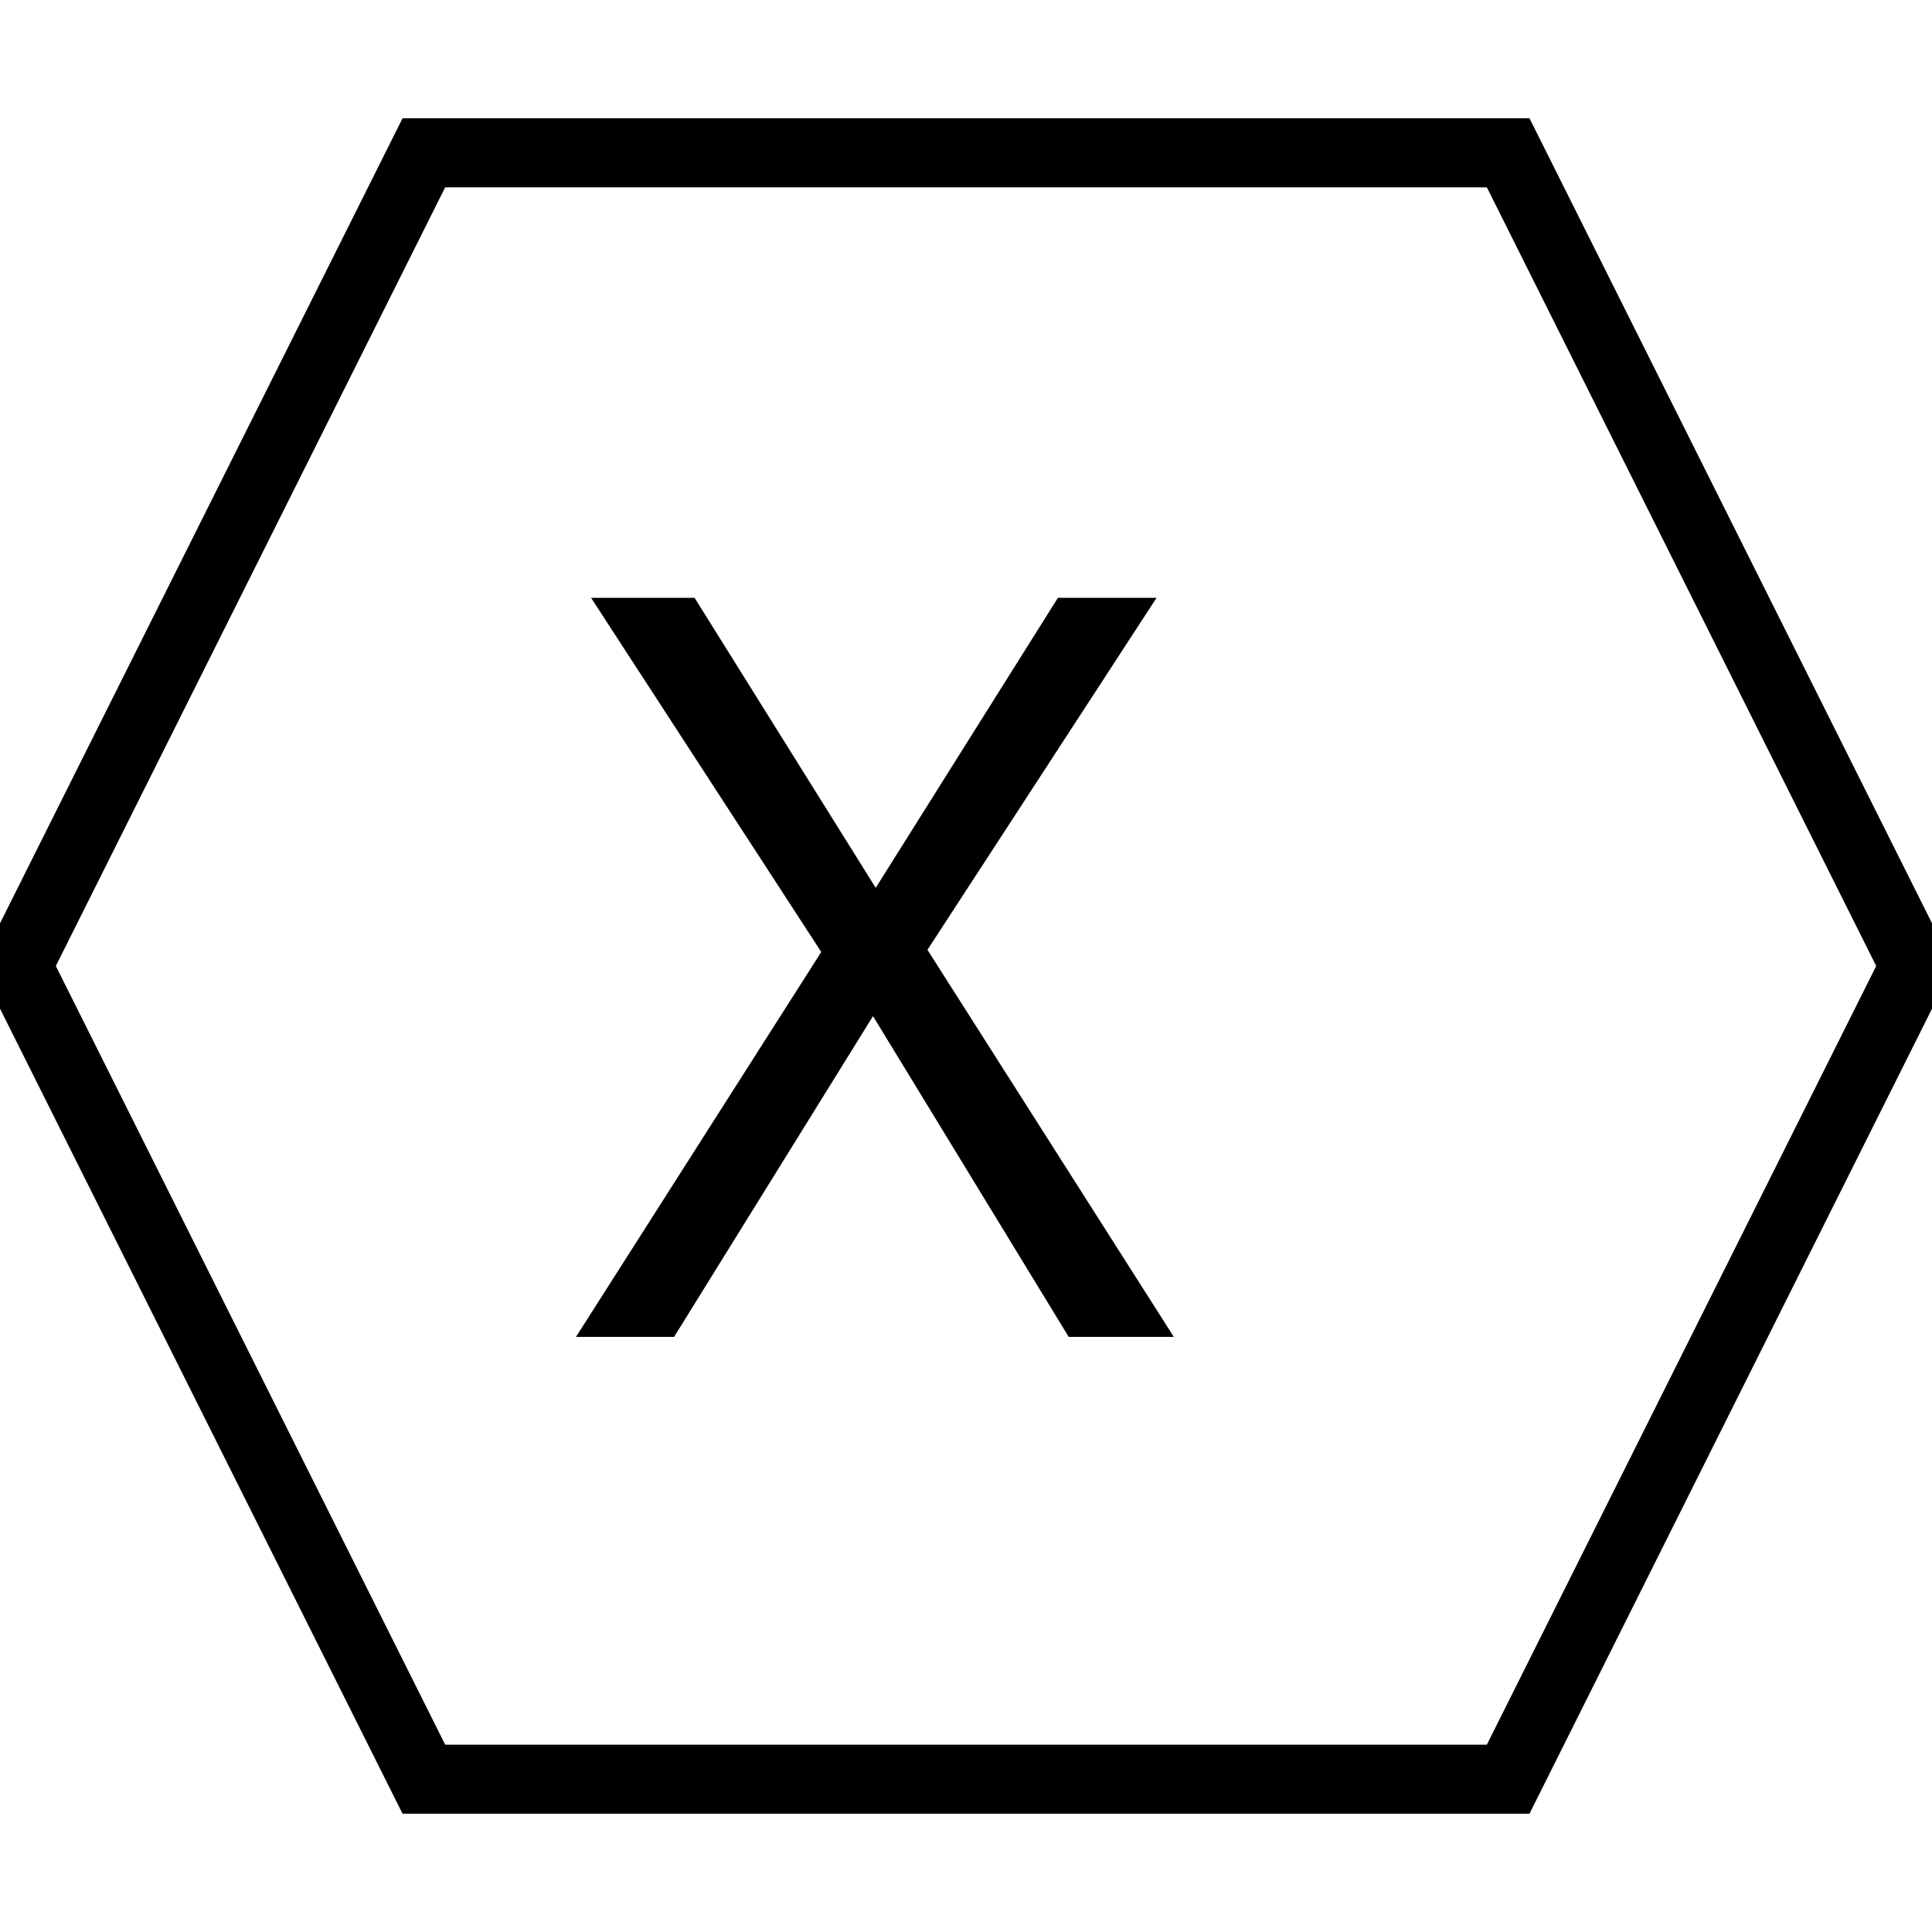
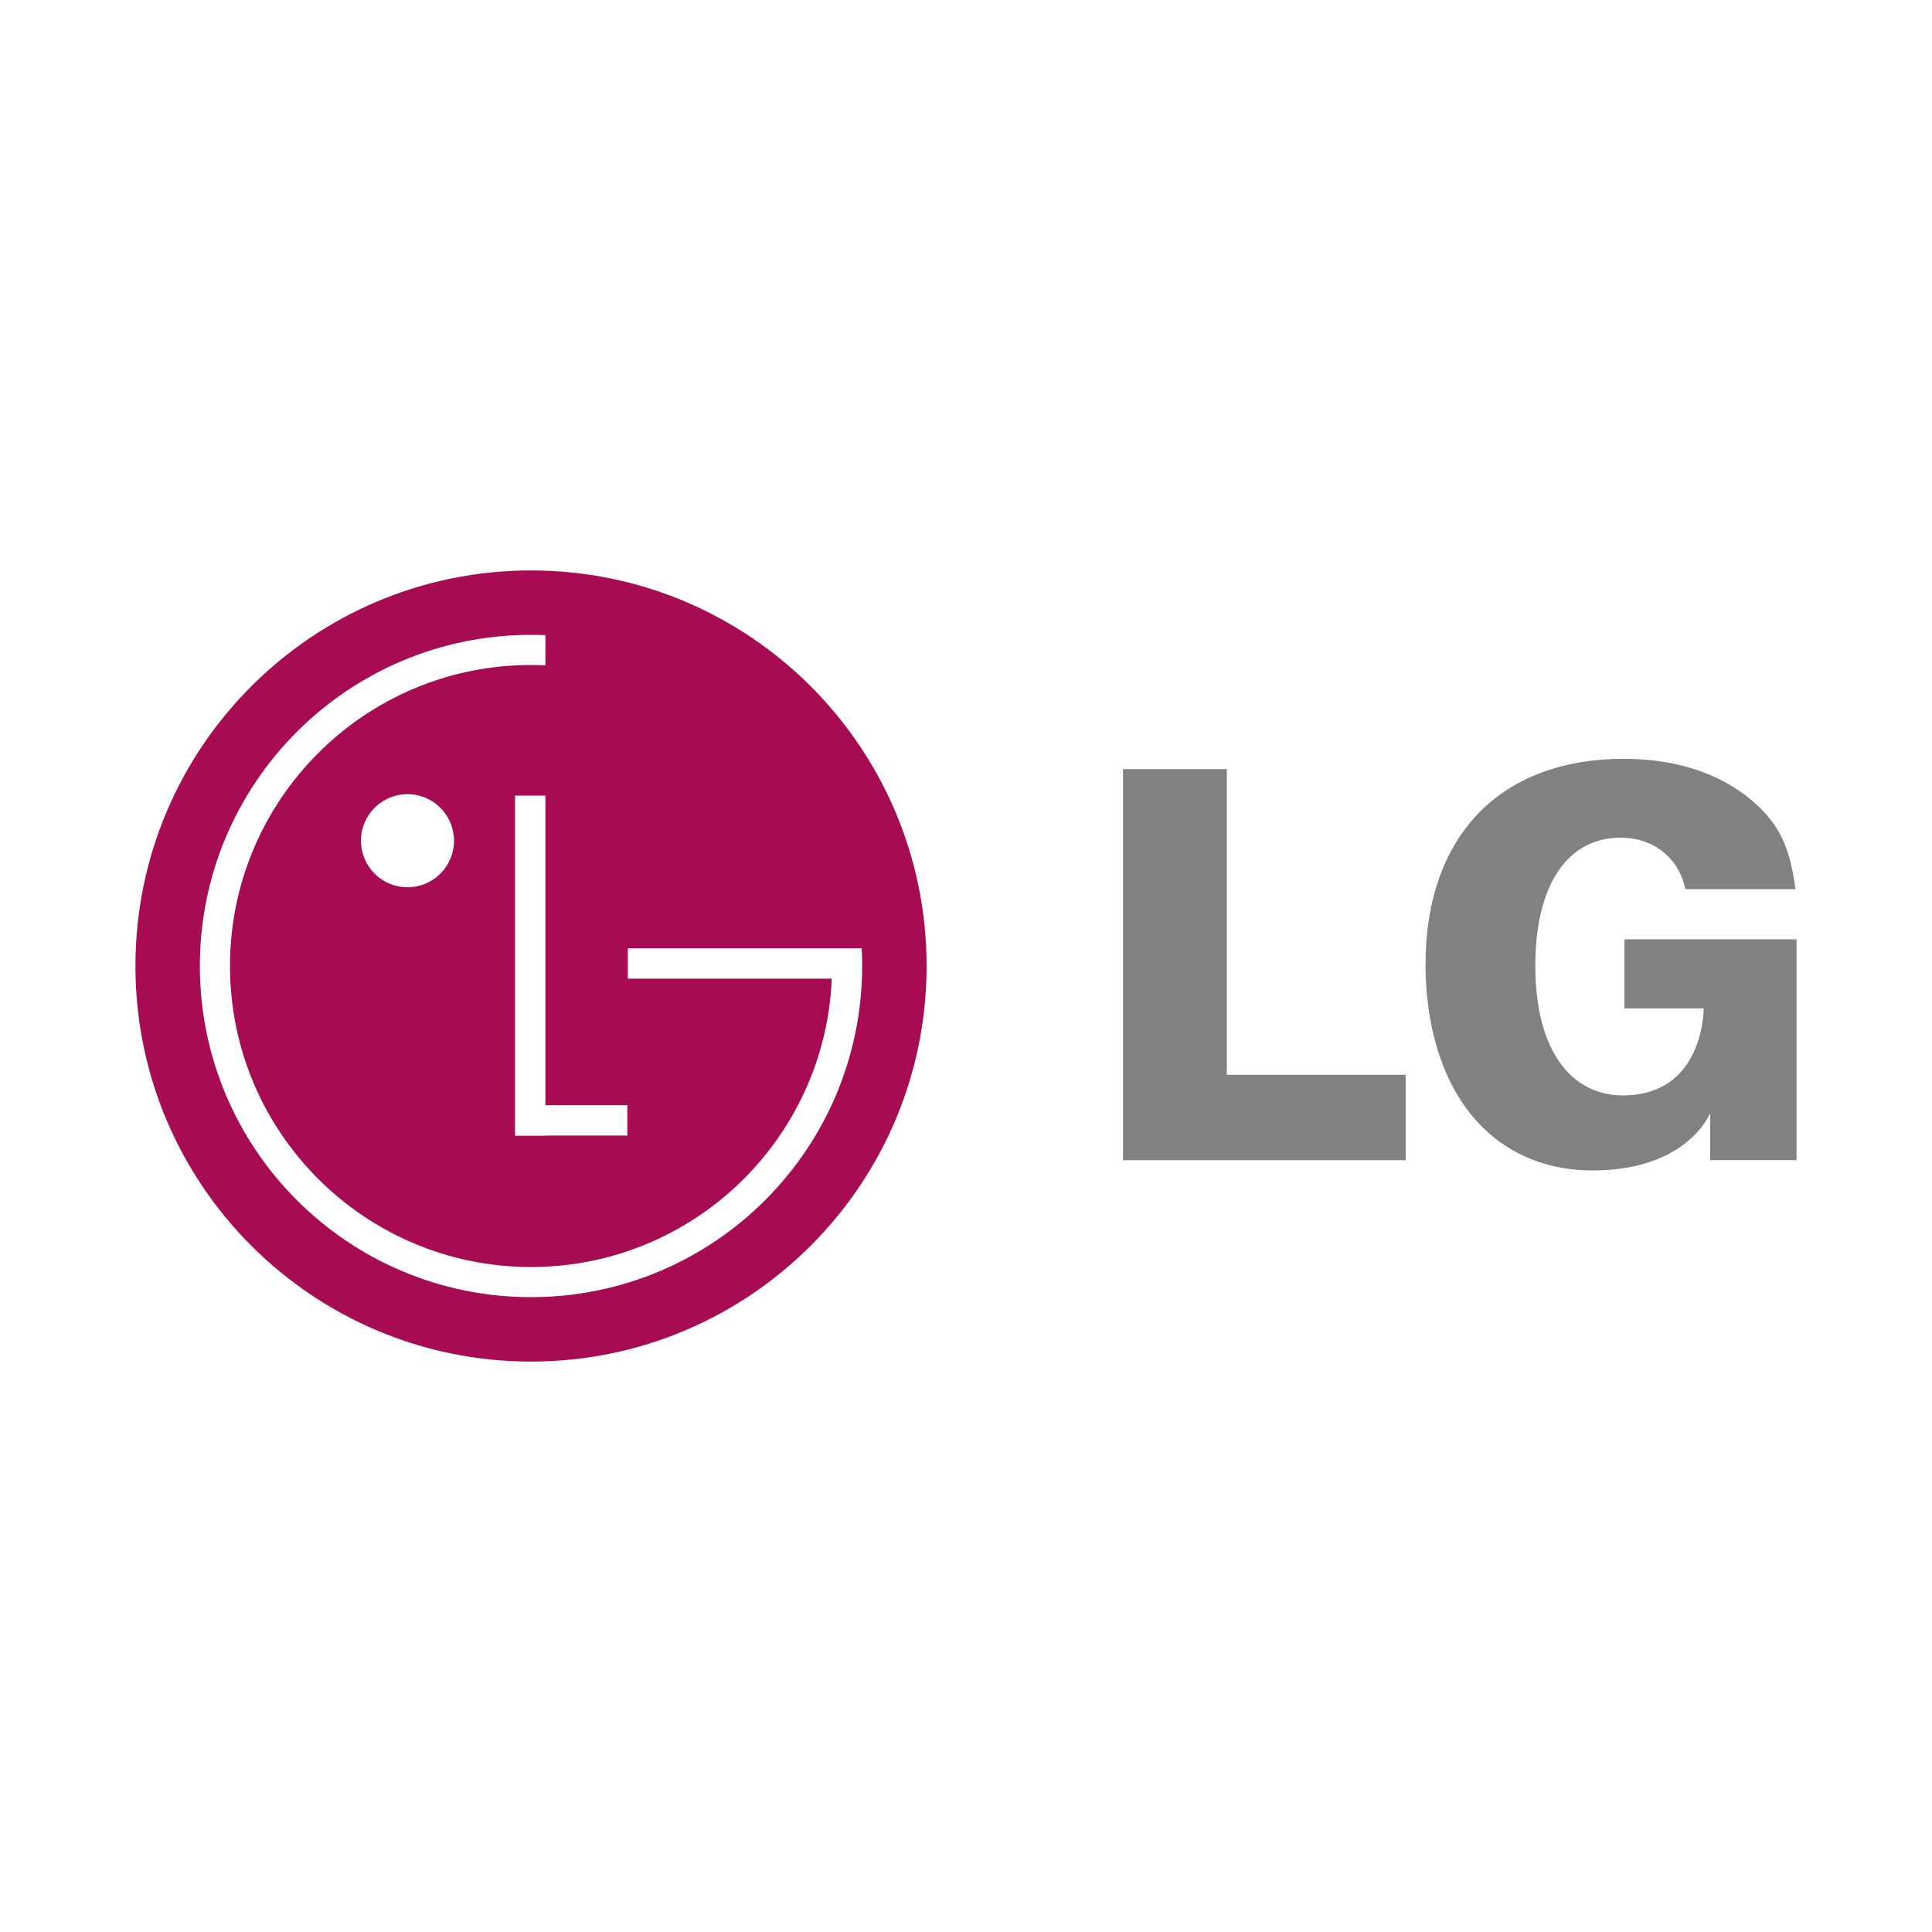
- <svg xmlns="http://www.w3.org/2000/svg" width="56" height="56">
-   <g>
-     <rect fill="#fff" id="canvas_background" height="58" width="58" y="-1" x="-1" />
-     <g display="none" overflow="visible" y="0" x="0" height="100%" width="100%" id="canvasGrid">
-       <rect fill="url(#gridpattern)" stroke-width="0" y="0" x="0" height="100%" width="100%" />
-     </g>
-   </g>
-   <g>
-     <path stroke="#000" id="svg_2" d="m0.5,28l11.786,-23.571l31.429,0l11.786,23.571l-11.786,23.571l-31.429,0l-11.786,-23.571z" stroke-width="2" fill="#fff" />
-     <text transform="matrix(1,0,0,1,0,0) " style="cursor: text;" font-style="normal" font-weight="normal" xml:space="preserve" text-anchor="start" font-family="'Montserrat Black'" font-size="30" id="svg_1" y="38.75" x="16.57" stroke-width="0" stroke="#000" fill="#000000">X</text>
-   </g>
+ <svg xmlns="http://www.w3.org/2000/svg" width="2500" height="2500" viewBox="0 0 192.756 192.756">
+   <path fill="#fff" d="M0 0h192.756v192.756H0z" />
+   <path d="M52.979 135.844c21.796 0 39.467-17.67 39.467-39.466s-17.67-39.466-39.467-39.466-39.467 17.67-39.467 39.466 17.67 39.466 39.467 39.466z" fill="#a70b52" />
+   <path fill="#fff" d="M62.589 110.267h-8.173v-30.89h-3.031v33.938h3.031v-.02h8.173z" />
+   <path d="M82.989 97.642H62.637v-3.031H85.97c.031.586.046 1.173.046 1.767 0 18.247-14.792 33.038-33.038 33.038S19.94 114.625 19.94 96.378 34.732 63.34 52.979 63.34c.481 0 .961.01 1.438.031l-.004 3.008a31.023 31.023 0 0 0-1.434-.033c-16.586 0-30.033 13.446-30.033 30.032 0 16.587 13.446 30.032 30.033 30.032 16.134 0 29.296-12.722 30.002-28.683l.008-.085z" fill="#fff" />
+   <path d="M40.655 88.521a4.642 4.642 0 1 0 0-9.285 4.642 4.642 0 0 0 0 9.285z" fill="#fff" />
+   <path fill="#808183" d="M112.043 115.75h28.201v-8.517h-17.847V76.735h-10.354zM174.317 79.482c-3.233-2.505-7.396-3.775-12.364-3.775-5.899 0-10.828 1.812-14.255 5.236-3.577 3.579-5.471 8.851-5.471 15.246 0 6.832 2.002 12.597 5.637 16.229 2.854 2.853 6.656 4.358 11.007 4.358 9.551 0 11.748-5.725 11.748-5.725V115.748h8.625V93.714h-17.169v6.895H169.977s.076 8.681-8.08 8.681c-2.072 0-3.918-.752-5.338-2.172-2.213-2.211-3.383-5.937-3.383-10.767 0-8 3.18-12.776 8.504-12.776 3.326 0 5.826 2.042 6.467 5.137h10.984c-.569-4.497-1.803-6.841-4.814-9.23z" />
</svg>
